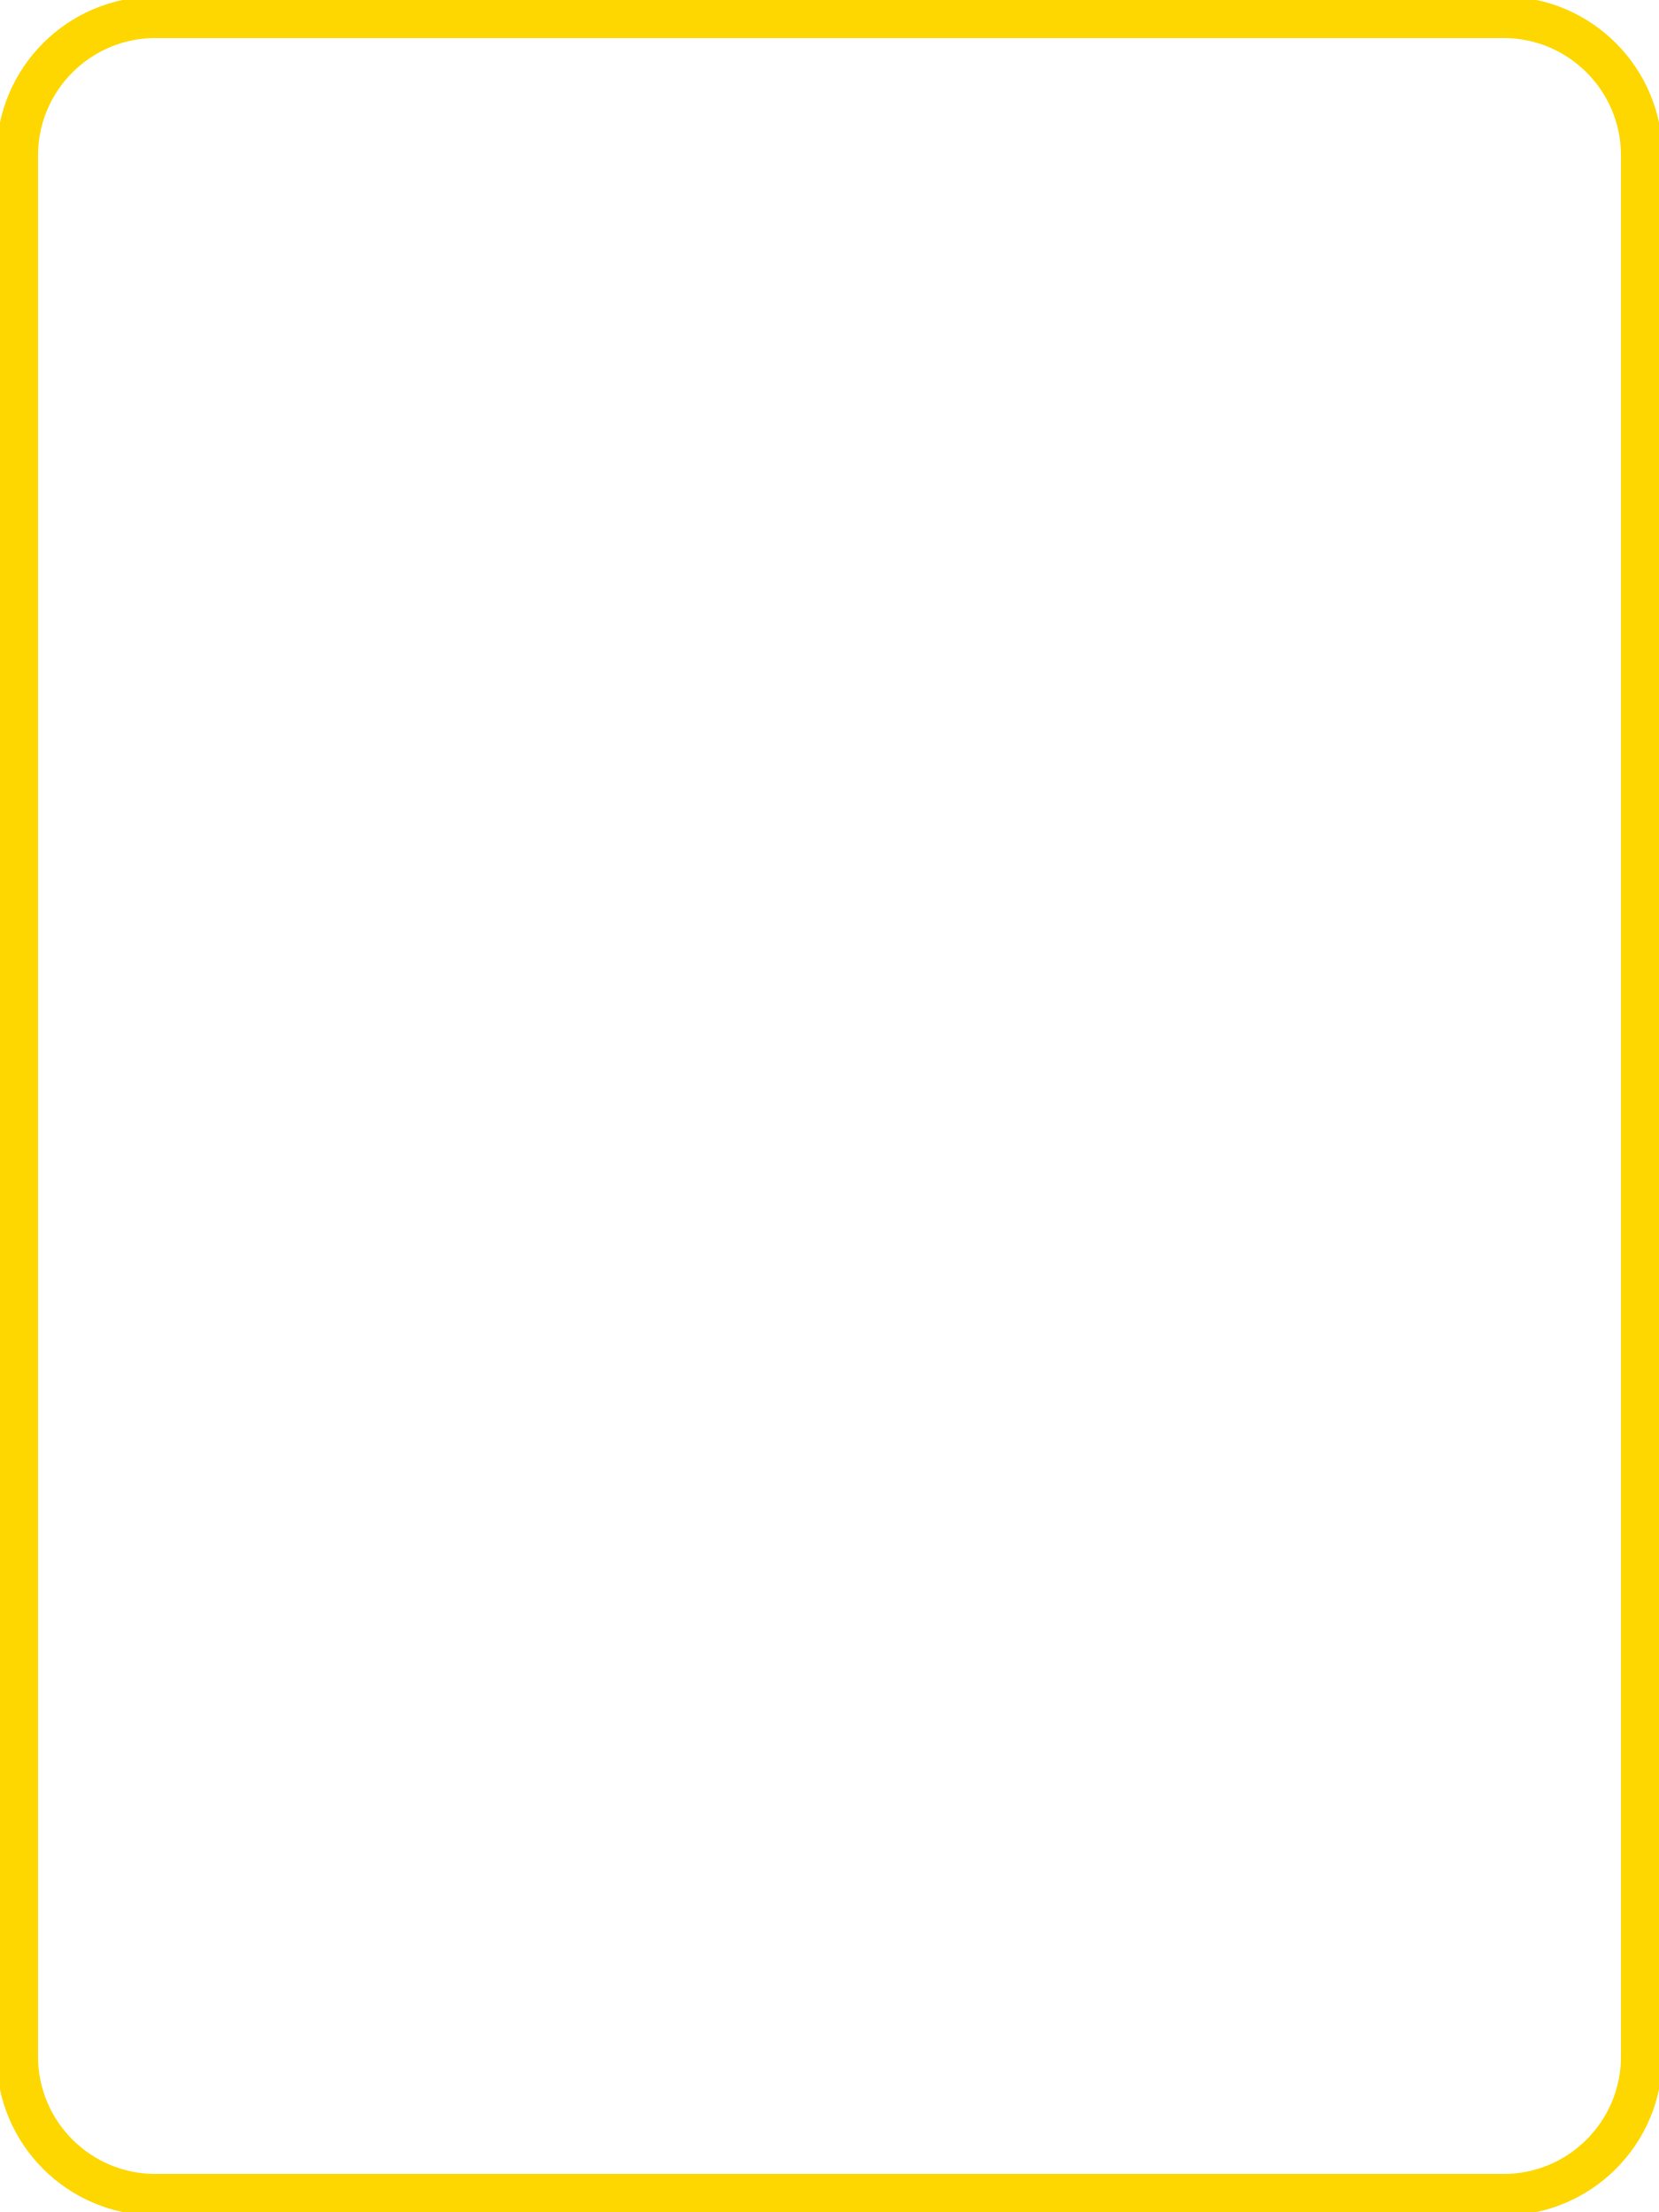
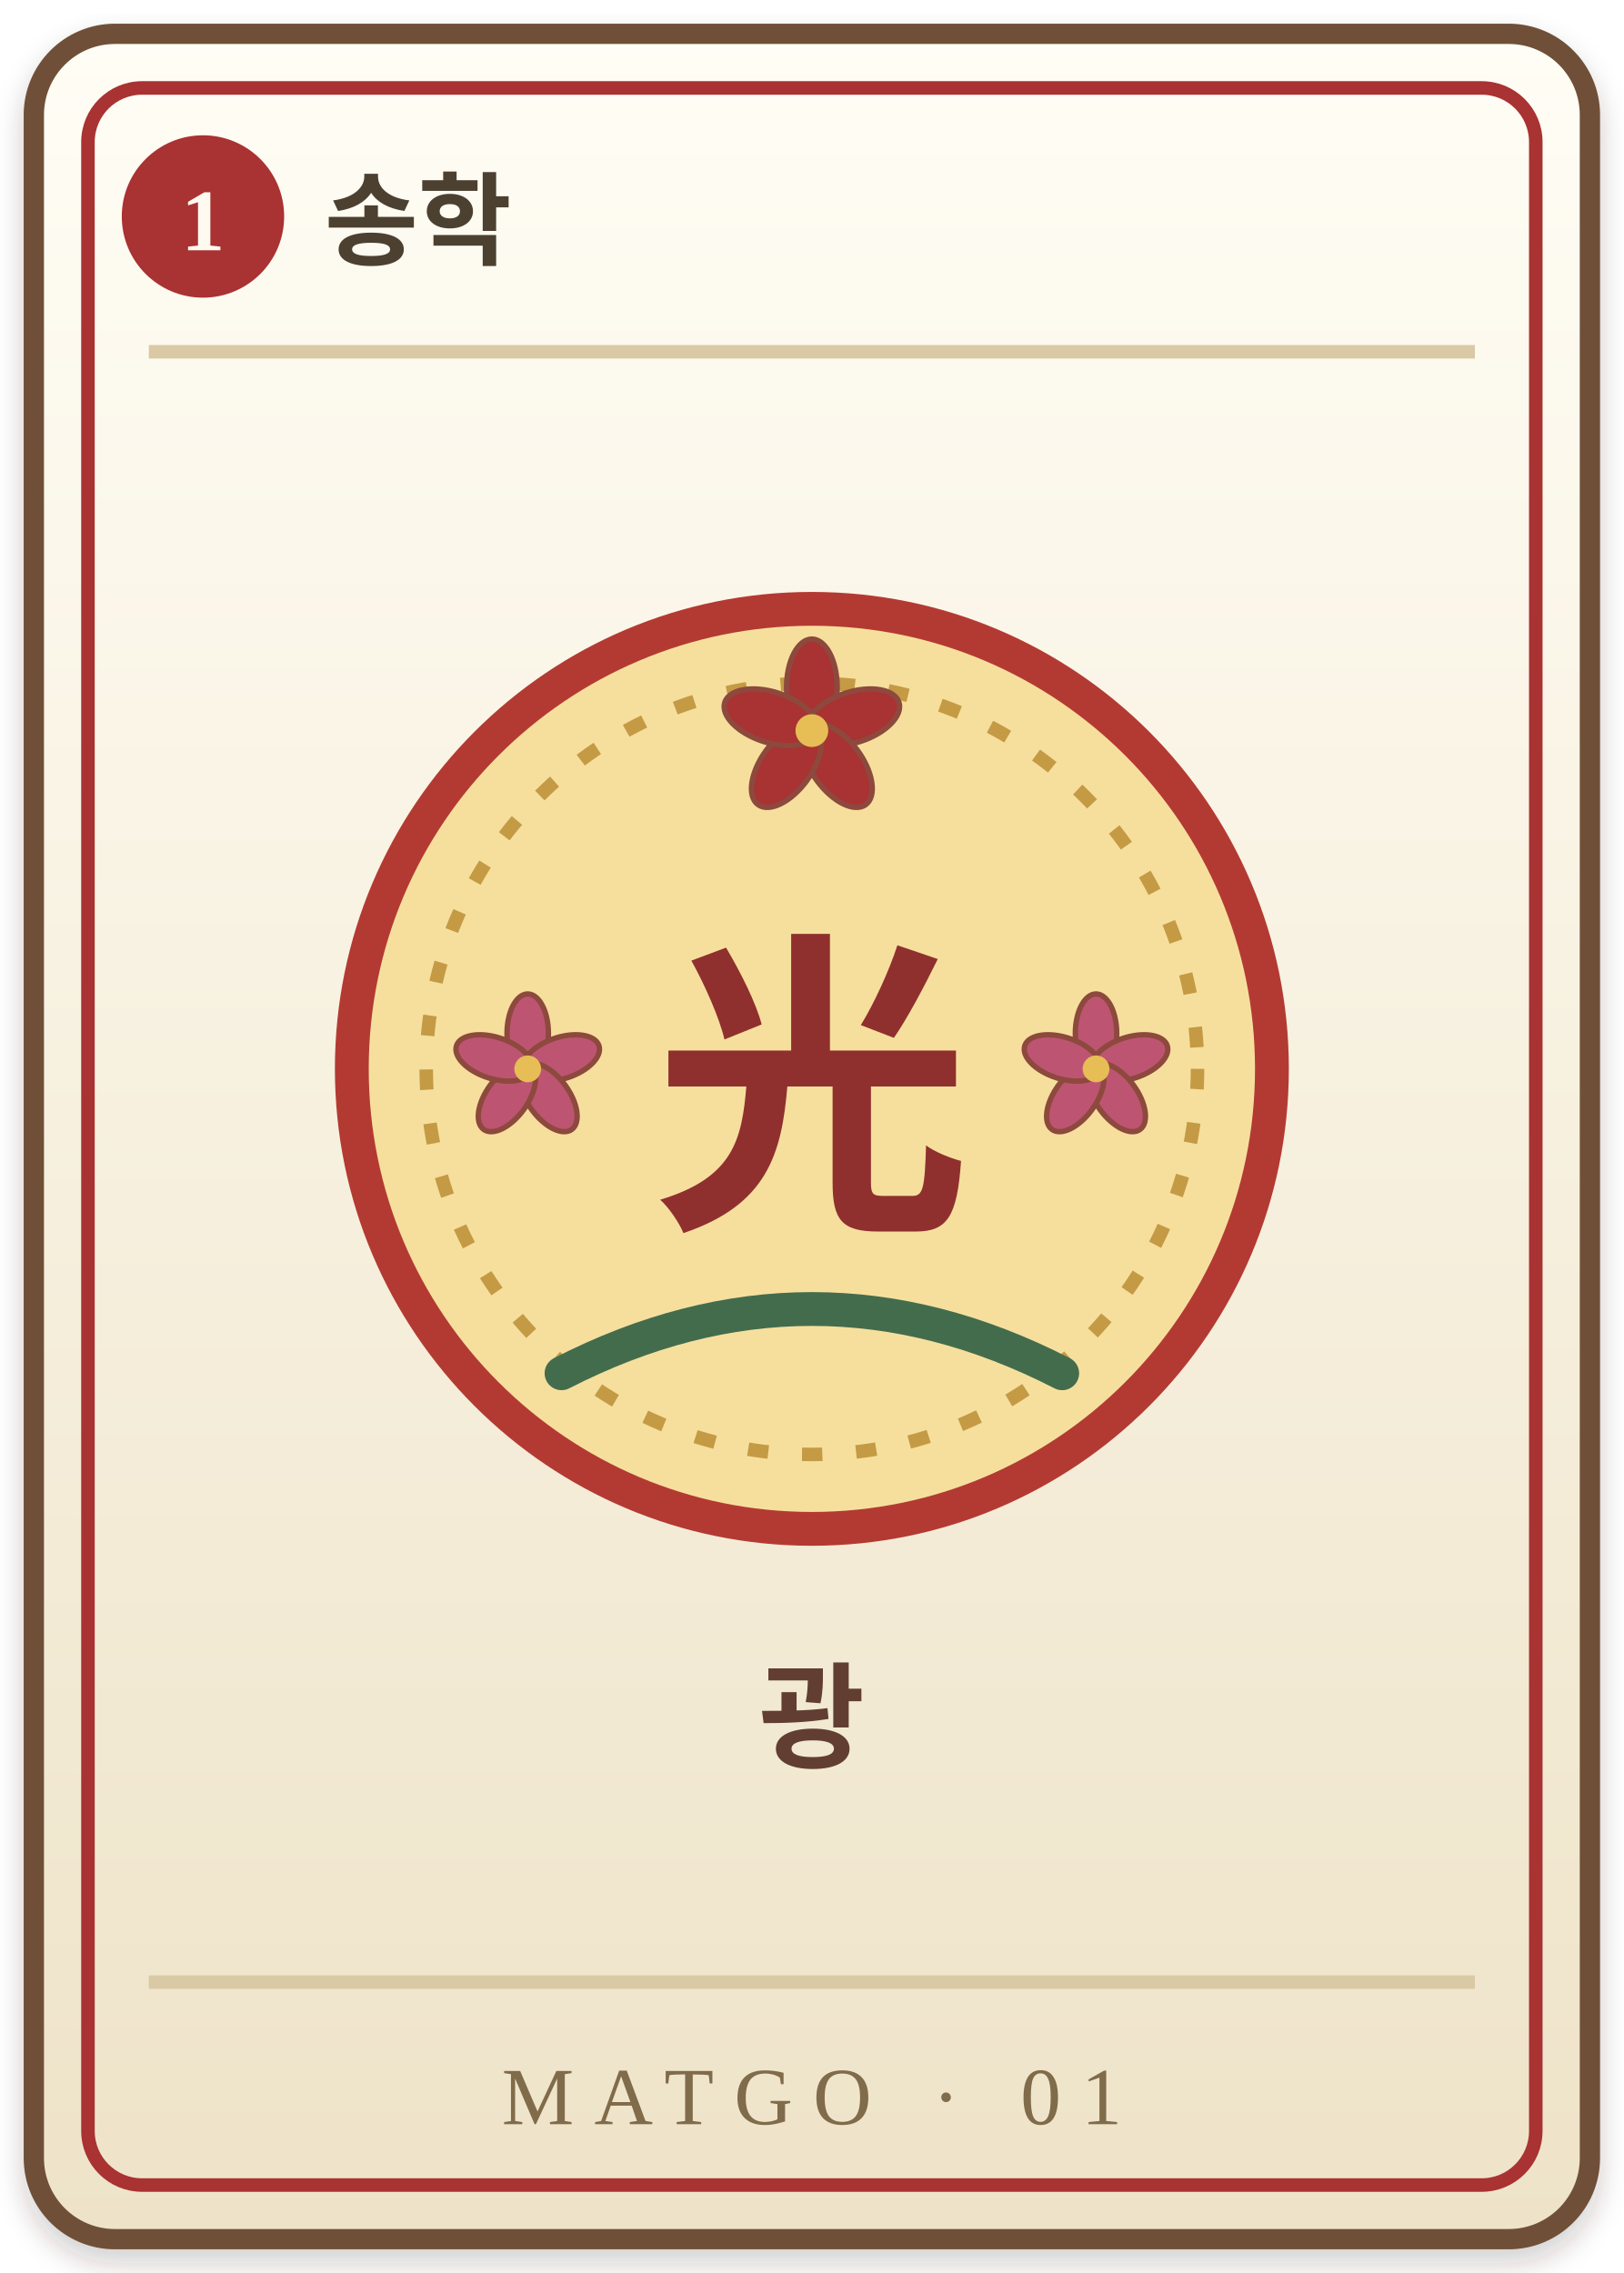
- <svg xmlns="http://www.w3.org/2000/svg" viewBox="0 0 48 64">
+ <svg xmlns="http://www.w3.org/2000/svg" viewBox="0 0 240 336" role="img" aria-labelledby="title-m01-gwang-1">
  <defs>
-     <filter id="m01-gwang-1-noise">
-       <feTurbulence type="fractalNoise" baseFrequency="0.5" numOctaves="2" />
-       <feDiffuseLighting in="Card" lightingColor="#ffffff">
-         <feRadialGradient fx="50%" fy="50%" r="60%">
-           <stop offset=".05" stop-color="#ffffff" />
-           <stop offset=".15" stop-color="#aaaaaa" />
-           <stop offset=".80" stop-color="#000000" />
-         </feRadialGradient>
-       </feDiffuseLighting>
+     <linearGradient id="paper-m01-gwang-1" x2="0" y2="1">
+       <stop stop-color="#fffdf5" />
+       <stop offset="1" stop-color="#eee3c8" />
+     </linearGradient>
+     <filter id="shadow-m01-gwang-1" x="-10%" y="-10%" width="120%" height="120%">
+       <feDropShadow dx="0" dy="2" stdDeviation="2" flood-color="#332b20" flood-opacity=".22" />
    </filter>
  </defs>
-   <rect x="0.5" y="0.5" width="47" height="63" fill="hsl(96215168398143900000, 45%, 9354252483152880000%)" stroke="#FFD700" stroke-width="1.2" rx="4" />
+   <rect x="5" y="5" width="230" height="326" rx="12" fill="url(#paper-m01-gwang-1)" stroke="#6f5038" stroke-width="3" filter="url(#shadow-m01-gwang-1)" />
+   <rect x="13" y="13" width="214" height="310" rx="8" fill="none" stroke="#a93232" stroke-width="2" />
+   <path d="M22 52 H218" stroke="#d9c9a5" stroke-width="2" />
+   <circle cx="30" cy="32" r="12" fill="#a93232" />
+   <text x="30" y="37" text-anchor="middle" font-size="13" font-weight="700" fill="#fffaf0">1</text>
+   <text x="48" y="38" font-size="15" font-weight="700" fill="#4c4031">송학</text>
+   <g>
+     <g>
+       <circle cx="120" cy="158" r="68" fill="#f6df9d" stroke="#b33a32" stroke-width="5" />
+       <circle cx="120" cy="158" r="57" fill="none" stroke="#c49a45" stroke-width="2" stroke-dasharray="3 5" />
+       <g transform="translate(120 108)" fill="#a93232" stroke="#8d493d" stroke-width=".8">
+         <ellipse cy="-6.38" rx="3.74" ry="7.15" />
+         <ellipse cy="-6.38" rx="3.74" ry="7.15" transform="rotate(72)" />
+         <ellipse cy="-6.38" rx="3.74" ry="7.15" transform="rotate(144)" />
+         <ellipse cy="-6.38" rx="3.74" ry="7.15" transform="rotate(216)" />
+         <ellipse cy="-6.38" rx="3.74" ry="7.15" transform="rotate(288)" />
+         <circle r="2.42" fill="#e7bd55" stroke="none" />
+       </g>
+       <g transform="translate(78 158)" fill="#bd5572" stroke="#8d493d" stroke-width=".8">
+         <ellipse cy="-5.22" rx="3.06" ry="5.85" />
+         <ellipse cy="-5.22" rx="3.06" ry="5.85" transform="rotate(72)" />
+         <ellipse cy="-5.22" rx="3.06" ry="5.85" transform="rotate(144)" />
+         <ellipse cy="-5.22" rx="3.06" ry="5.85" transform="rotate(216)" />
+         <ellipse cy="-5.22" rx="3.06" ry="5.85" transform="rotate(288)" />
+         <circle r="1.98" fill="#e7bd55" stroke="none" />
+       </g>
+       <g transform="translate(162 158)" fill="#bd5572" stroke="#8d493d" stroke-width=".8">
+         <ellipse cy="-5.22" rx="3.06" ry="5.85" />
+         <ellipse cy="-5.22" rx="3.06" ry="5.85" transform="rotate(72)" />
+         <ellipse cy="-5.22" rx="3.06" ry="5.85" transform="rotate(144)" />
+         <ellipse cy="-5.22" rx="3.06" ry="5.85" transform="rotate(216)" />
+         <ellipse cy="-5.22" rx="3.06" ry="5.85" transform="rotate(288)" />
+         <circle r="1.98" fill="#e7bd55" stroke="none" />
+       </g>
+       <path d="M83 203 Q120 184 157 203" fill="none" stroke="#436c4d" stroke-width="5" stroke-linecap="round" />
+       <text x="120" y="178" text-anchor="middle" font-size="47" font-weight="700" fill="#8f302e">光</text>
+       <text x="120" y="260" text-anchor="middle" font-size="17" font-weight="700" fill="#623e32">광</text>
+     </g>
+   </g>
+   <path d="M22 293 H218" stroke="#d9c9a5" stroke-width="2" />
+   <text x="120" y="314" text-anchor="middle" font-size="12" letter-spacing="3" fill="#806b4a">MATGO · 01</text>
</svg>
